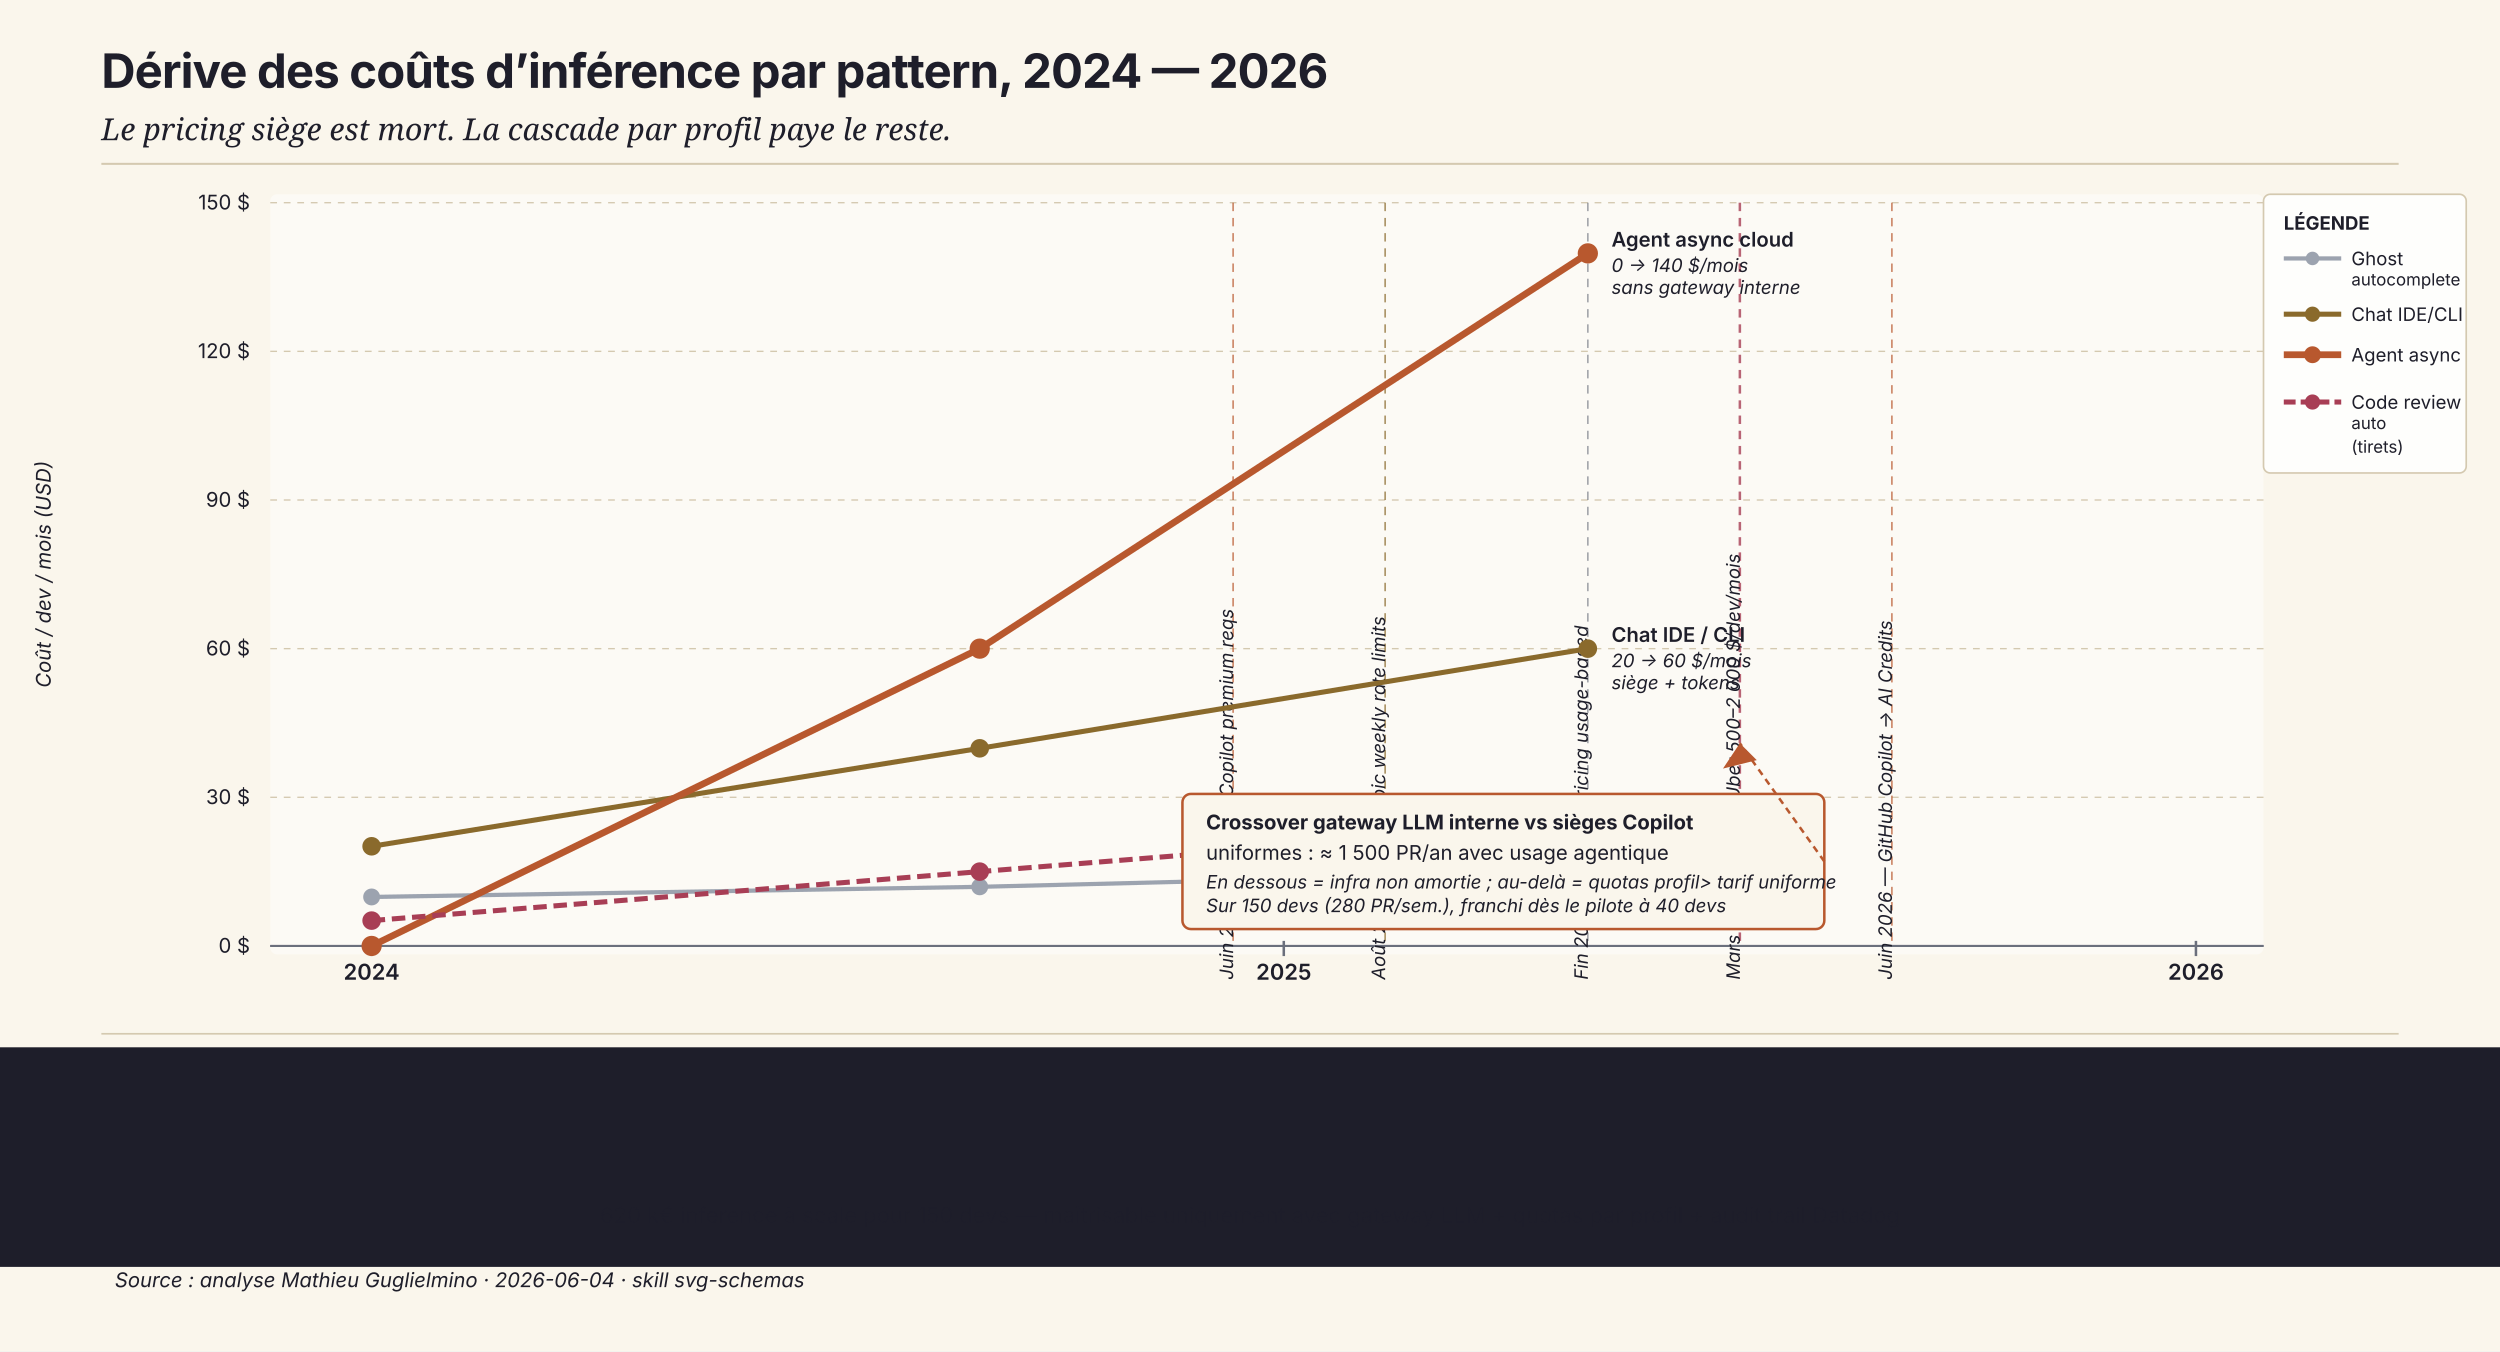
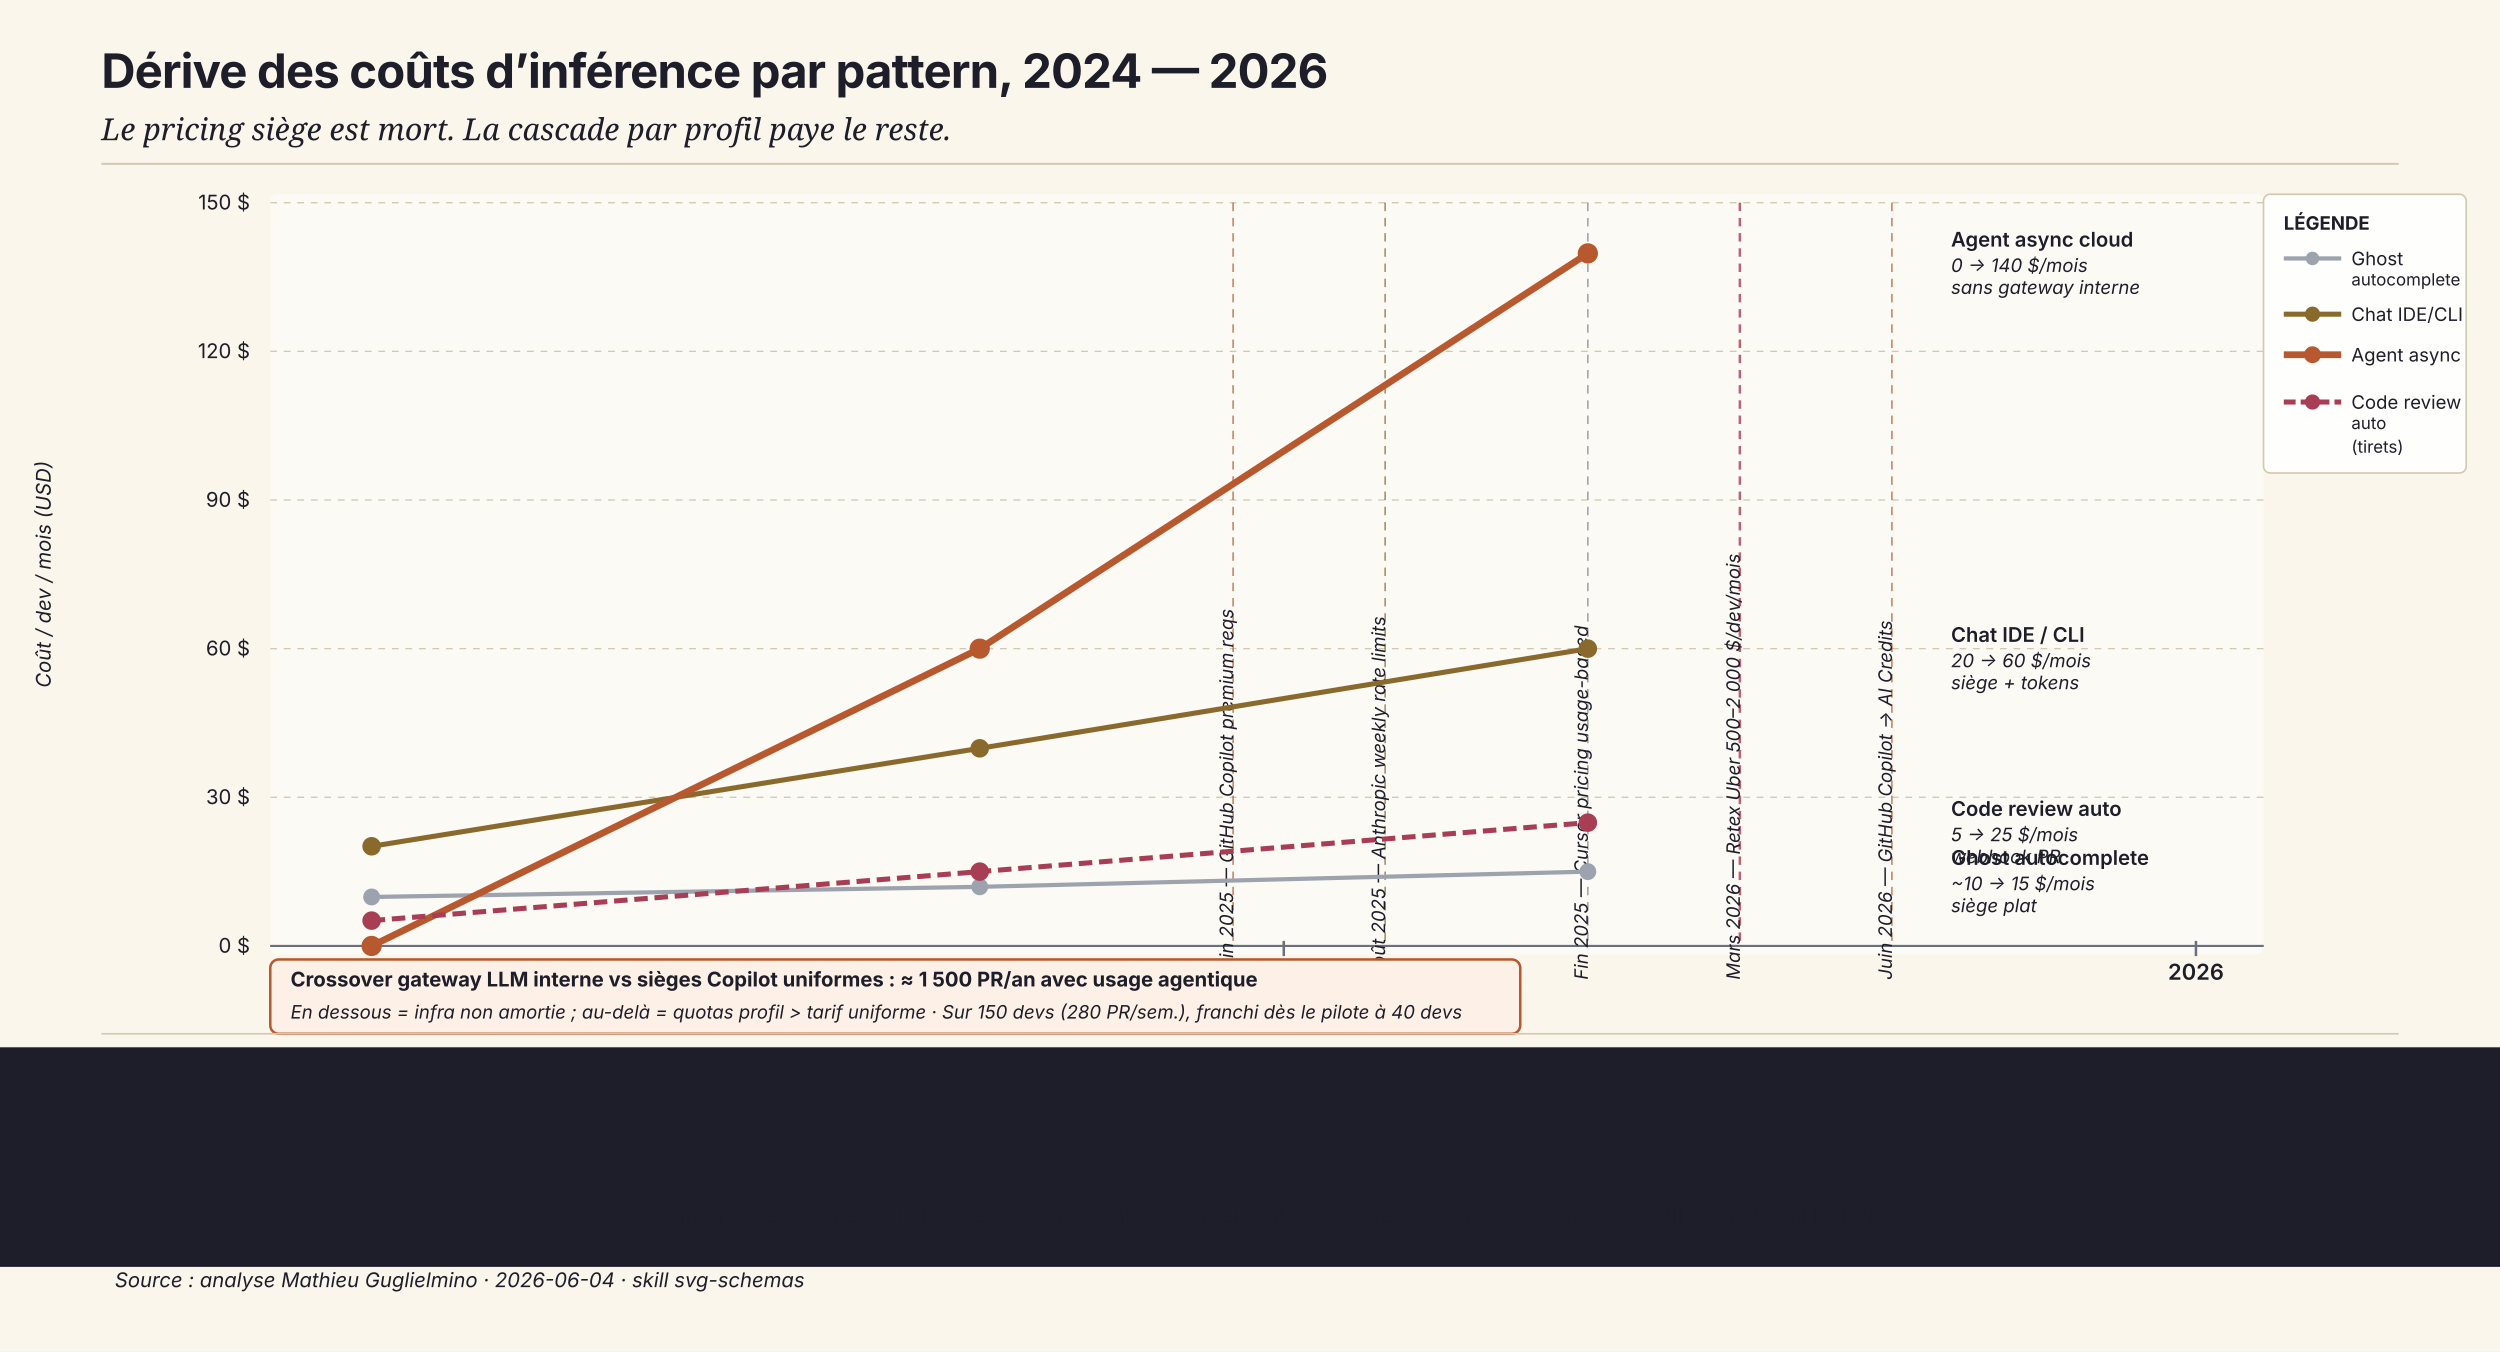
<svg xmlns="http://www.w3.org/2000/svg" viewBox="0 0 1480 800" font-family="Inter, system-ui, sans-serif" fill="#1e1e2a">
  <style>
    .display { font-family: 'Fraunces', Georgia, serif; }
    .body    { font-family: 'Inter', system-ui, sans-serif; }
    .mono    { font-family: 'JetBrains Mono', ui-monospace, monospace; }
    text { fill: #1e1e2a; }
  </style>
  <rect width="1480" height="800" fill="#faf6ec" />
  <text x="60" y="52" font-size="28" font-weight="700" letter-spacing="-0.5" class="body">
    Dérive des coûts d’inférence par pattern, 2024 — 2026
  </text>
  <text x="60" y="83" class="display" font-size="18" font-style="italic" fill="#6b6f7c">
    Le pricing siège est mort. La cascade par profil paye le reste.
  </text>
  <line x1="60" y1="97" x2="1420" y2="97" stroke="#d4c9b0" stroke-width="1.2" />
  <rect x="160" y="115" width="1180" height="450" fill="#fff" fill-opacity="0.45" rx="4" />
  <line x1="160" y1="120" x2="1340" y2="120" stroke="#d4c9b0" stroke-width="0.8" stroke-dasharray="4,4" />
  <line x1="160" y1="208" x2="1340" y2="208" stroke="#d4c9b0" stroke-width="0.8" stroke-dasharray="4,4" />
  <line x1="160" y1="296" x2="1340" y2="296" stroke="#d4c9b0" stroke-width="0.8" stroke-dasharray="4,4" />
  <line x1="160" y1="384" x2="1340" y2="384" stroke="#d4c9b0" stroke-width="0.8" stroke-dasharray="4,4" />
  <line x1="160" y1="472" x2="1340" y2="472" stroke="#d4c9b0" stroke-width="0.8" stroke-dasharray="4,4" />
  <line x1="160" y1="560" x2="1340" y2="560" stroke="#6b6f7c" stroke-width="1.2" />
  <text x="148" y="124" text-anchor="end" font-size="12" fill="#6b6f7c">150 $</text>
  <text x="148" y="212" text-anchor="end" font-size="12" fill="#6b6f7c">120 $</text>
  <text x="148" y="300" text-anchor="end" font-size="12" fill="#6b6f7c">90 $</text>
  <text x="148" y="388" text-anchor="end" font-size="12" fill="#6b6f7c">60 $</text>
  <text x="148" y="476" text-anchor="end" font-size="12" fill="#6b6f7c">30 $</text>
  <text x="148" y="564" text-anchor="end" font-size="12" fill="#6b6f7c">0 $</text>
  <text x="30" y="340" text-anchor="middle" font-size="12" fill="#6b6f7c" font-style="italic" transform="rotate(-90 30 340)">Coût / dev / mois (USD)</text>
  <line x1="160" y1="560" x2="1340" y2="560" stroke="#6b6f7c" stroke-width="1.2" />
  <line x1="220" y1="557" x2="220" y2="566" stroke="#6b6f7c" stroke-width="1.5" />
  <text x="220" y="580" text-anchor="middle" font-size="13" font-weight="600">2024</text>
  <line x1="760" y1="557" x2="760" y2="566" stroke="#6b6f7c" stroke-width="1.5" />
  <text x="760" y="580" text-anchor="middle" font-size="13" font-weight="600">2025</text>
  <line x1="1300" y1="557" x2="1300" y2="566" stroke="#6b6f7c" stroke-width="1.5" />
  <text x="1300" y="580" text-anchor="middle" font-size="13" font-weight="600">2026</text>
  <line x1="730" y1="120" x2="730" y2="560" stroke="#b8582e" stroke-width="1" stroke-dasharray="5,4" opacity="0.7" />
  <text transform="rotate(-90 730 580)" x="730" y="580" text-anchor="start" font-size="11" font-style="italic" fill="#b8582e">
    Juin 2025 — GitHub Copilot premium reqs
  </text>
  <line x1="820" y1="120" x2="820" y2="560" stroke="#8a6a2c" stroke-width="1" stroke-dasharray="5,4" opacity="0.7" />
  <text transform="rotate(-90 820 580)" x="820" y="580" text-anchor="start" font-size="11" font-style="italic" fill="#8a6a2c">
    Août 2025 — Anthropic weekly rate limits
  </text>
  <line x1="940" y1="120" x2="940" y2="560" stroke="#6b6f7c" stroke-width="1" stroke-dasharray="5,4" opacity="0.6" />
  <text transform="rotate(-90 940 580)" x="940" y="580" text-anchor="start" font-size="11" font-style="italic" fill="#6b6f7c">
    Fin 2025 — Cursor pricing usage-based
  </text>
  <line x1="1030" y1="120" x2="1030" y2="560" stroke="#a83e55" stroke-width="1.5" stroke-dasharray="5,4" opacity="0.8" />
  <text transform="rotate(-90 1030 580)" x="1030" y="580" text-anchor="start" font-size="11" font-style="italic" fill="#a83e55">
    Mars 2026 — Retex Uber 500–2 000 $/dev/mois
  </text>
  <line x1="1120" y1="120" x2="1120" y2="560" stroke="#b8582e" stroke-width="1" stroke-dasharray="5,4" opacity="0.7" />
  <text transform="rotate(-90 1120 580)" x="1120" y="580" text-anchor="start" font-size="11" font-style="italic" fill="#b8582e">
    Juin 2026 — GitHub Copilot → AI Credits
  </text>
  <polyline points="220,531 580,525 940,516" fill="none" stroke="#9ca3af" stroke-width="2.5" stroke-linejoin="round" />
  <circle cx="220" cy="531" r="5" fill="#9ca3af" />
  <circle cx="580" cy="525" r="5" fill="#9ca3af" />
  <circle cx="940" cy="516" r="5" fill="#9ca3af" />
-   <text x="954" y="512" font-size="12" fill="#9ca3af" font-weight="600">Ghost autocomplete</text>
-   <text x="954" y="527" font-size="11" fill="#9ca3af" font-style="italic">~10 → 15 $/mois</text>
-   <text x="954" y="540" font-size="11" fill="#9ca3af" font-style="italic">siège plat</text>
+   <text x="1155" y="512" font-size="12" fill="#9ca3af" font-weight="600">Ghost autocomplete</text>
+   <text x="1155" y="527" font-size="11" fill="#9ca3af" font-style="italic">~10 → 15 $/mois</text>
+   <text x="1155" y="540" font-size="11" fill="#9ca3af" font-style="italic">siège plat</text>
  <polyline points="220,501 580,443 940,384" fill="none" stroke="#8a6a2c" stroke-width="3" stroke-linejoin="round" />
  <circle cx="220" cy="501" r="5.5" fill="#8a6a2c" />
  <circle cx="580" cy="443" r="5.5" fill="#8a6a2c" />
  <circle cx="940" cy="384" r="5.5" fill="#8a6a2c" />
-   <text x="954" y="380" font-size="12" fill="#8a6a2c" font-weight="600">Chat IDE / CLI</text>
-   <text x="954" y="395" font-size="11" fill="#8a6a2c" font-style="italic">20 → 60 $/mois</text>
-   <text x="954" y="408" font-size="11" fill="#8a6a2c" font-style="italic">siège + tokens</text>
+   <text x="1155" y="380" font-size="12" fill="#8a6a2c" font-weight="600">Chat IDE / CLI</text>
+   <text x="1155" y="395" font-size="11" fill="#8a6a2c" font-style="italic">20 → 60 $/mois</text>
+   <text x="1155" y="408" font-size="11" fill="#8a6a2c" font-style="italic">siège + tokens</text>
  <polyline points="220,560 580,384 940,150" fill="none" stroke="#b8582e" stroke-width="4" stroke-linejoin="round" />
  <circle cx="220" cy="560" r="6" fill="#b8582e" />
  <circle cx="580" cy="384" r="6" fill="#b8582e" />
  <circle cx="940" cy="150" r="6" fill="#b8582e" />
-   <text x="954" y="146" font-size="12" fill="#b8582e" font-weight="600">Agent async cloud</text>
-   <text x="954" y="161" font-size="11" fill="#b8582e" font-style="italic">0 → 140 $/mois</text>
-   <text x="954" y="174" font-size="11" fill="#b8582e" font-style="italic">sans gateway interne</text>
+   <text x="1155" y="146" font-size="12" fill="#b8582e" font-weight="600">Agent async cloud</text>
+   <text x="1155" y="161" font-size="11" fill="#b8582e" font-style="italic">0 → 140 $/mois</text>
+   <text x="1155" y="174" font-size="11" fill="#b8582e" font-style="italic">sans gateway interne</text>
  <polyline points="220,545 580,516 940,487" fill="none" stroke="#a83e55" stroke-width="3" stroke-linejoin="round" stroke-dasharray="8,4" />
  <circle cx="220" cy="545" r="5.5" fill="#a83e55" />
  <circle cx="580" cy="516" r="5.5" fill="#a83e55" />
  <circle cx="940" cy="487" r="5.5" fill="#a83e55" />
-   <text x="954" y="483" font-size="12" fill="#a83e55" font-weight="600">Code review auto</text>
-   <text x="954" y="498" font-size="11" fill="#a83e55" font-style="italic">5 → 25 $/mois</text>
-   <text x="954" y="511" font-size="11" fill="#a83e55" font-style="italic">webhook PR</text>
-   <rect x="700" y="470" width="380" height="80" fill="#faf6ec" stroke="#b8582e" stroke-width="1.5" rx="5" />
-   <line x1="1080" y1="510" x2="1030" y2="440" stroke="#b8582e" stroke-width="1.5" stroke-dasharray="4,3" />
-   <polygon points="1030,440 1020,455 1040,450" fill="#b8582e" />
-   <text x="714" y="491" font-size="12" font-weight="700" fill="#b8582e">Crossover gateway LLM interne vs sièges Copilot</text>
-   <text x="714" y="509" font-size="12" fill="#1e1e2a">uniformes : ≈ 1 500 PR/an avec usage agentique</text>
-   <text x="714" y="526" font-size="11" fill="#6b6f7c" font-style="italic">En dessous = infra non amortie ; au-delà = quotas profil&gt; tarif uniforme</text>
-   <text x="714" y="540" font-size="11" fill="#6b6f7c" font-style="italic">Sur 150 devs (280 PR/sem.), franchi dès le pilote à 40 devs</text>
+   <text x="1155" y="483" font-size="12" fill="#a83e55" font-weight="600">Code review auto</text>
+   <text x="1155" y="498" font-size="11" fill="#a83e55" font-style="italic">5 → 25 $/mois</text>
+   <text x="1155" y="511" font-size="11" fill="#a83e55" font-style="italic">webhook PR</text>
+   <rect x="160" y="568" width="740" height="44" fill="#fdf0e6" stroke="#b8582e" stroke-width="1.5" rx="5" />
+   <text x="172" y="584" font-size="12" font-weight="700" fill="#b8582e">Crossover gateway LLM interne vs sièges Copilot uniformes : ≈ 1 500 PR/an avec usage agentique</text>
+   <text x="172" y="603" font-size="11" fill="#6b6f7c" font-style="italic">En dessous = infra non amortie ; au-delà = quotas profil &gt; tarif uniforme · Sur 150 devs (280 PR/sem.), franchi dès le pilote à 40 devs</text>
  <rect x="1340" y="115" width="120" height="165" fill="#fff" fill-opacity="0.85" stroke="#d4c9b0" stroke-width="1" rx="4" />
  <text x="1352" y="136" font-size="11" font-weight="700" fill="#1e1e2a">LÉGENDE</text>
  <line x1="1352" y1="153" x2="1386" y2="153" stroke="#9ca3af" stroke-width="2.5" />
  <circle cx="1369" cy="153" r="4" fill="#9ca3af" />
  <text x="1392" y="157" font-size="11" fill="#1e1e2a">Ghost</text>
  <text x="1392" y="169" font-size="10" fill="#6b6f7c">autocomplete</text>
  <line x1="1352" y1="186" x2="1386" y2="186" stroke="#8a6a2c" stroke-width="3" />
  <circle cx="1369" cy="186" r="4.5" fill="#8a6a2c" />
  <text x="1392" y="190" font-size="11" fill="#1e1e2a">Chat IDE/CLI</text>
  <line x1="1352" y1="210" x2="1386" y2="210" stroke="#b8582e" stroke-width="4" />
  <circle cx="1369" cy="210" r="5" fill="#b8582e" />
  <text x="1392" y="214" font-size="11" fill="#1e1e2a">Agent async</text>
  <line x1="1352" y1="238" x2="1386" y2="238" stroke="#a83e55" stroke-width="3" stroke-dasharray="7,3" />
  <circle cx="1369" cy="238" r="4.5" fill="#a83e55" />
  <text x="1392" y="242" font-size="11" fill="#1e1e2a">Code review</text>
  <text x="1392" y="254" font-size="10" fill="#6b6f7c">auto</text>
  <text x="1392" y="268" font-size="10" fill="#6b6f7c">(tirets)</text>
  <rect x="0" y="620" width="1480" height="130" fill="#1e1e2a" />
  <text x="740" y="668" text-anchor="middle" class="display" font-size="18" font-style="italic" fill="#faf6ec">
    « Le poste inférence × 35 entre POC et Scale, l’équipe × 12.
  </text>
  <text x="740" y="698" text-anchor="middle" class="display" font-size="18" font-style="italic" fill="#faf6ec">
    La dérive n’est pas dans le siège, elle est dans les tokens. »
  </text>
  <text x="740" y="724" text-anchor="middle" font-size="13" fill="#faf6ec" fill-opacity="0.65">
    620 k€ inférence à scale pour 150 devs — maîtrisable uniquement avec gateway LLM + quotas par profil + audit trail Datadog
  </text>
  <text x="68" y="762" font-size="12" font-style="italic" fill="#6b6f7c">
    Source : analyse Mathieu Guglielmino · 2026-06-04 · skill svg-schemas
  </text>
  <line x1="60" y1="612" x2="1420" y2="612" stroke="#d4c9b0" stroke-width="1" />
</svg>
